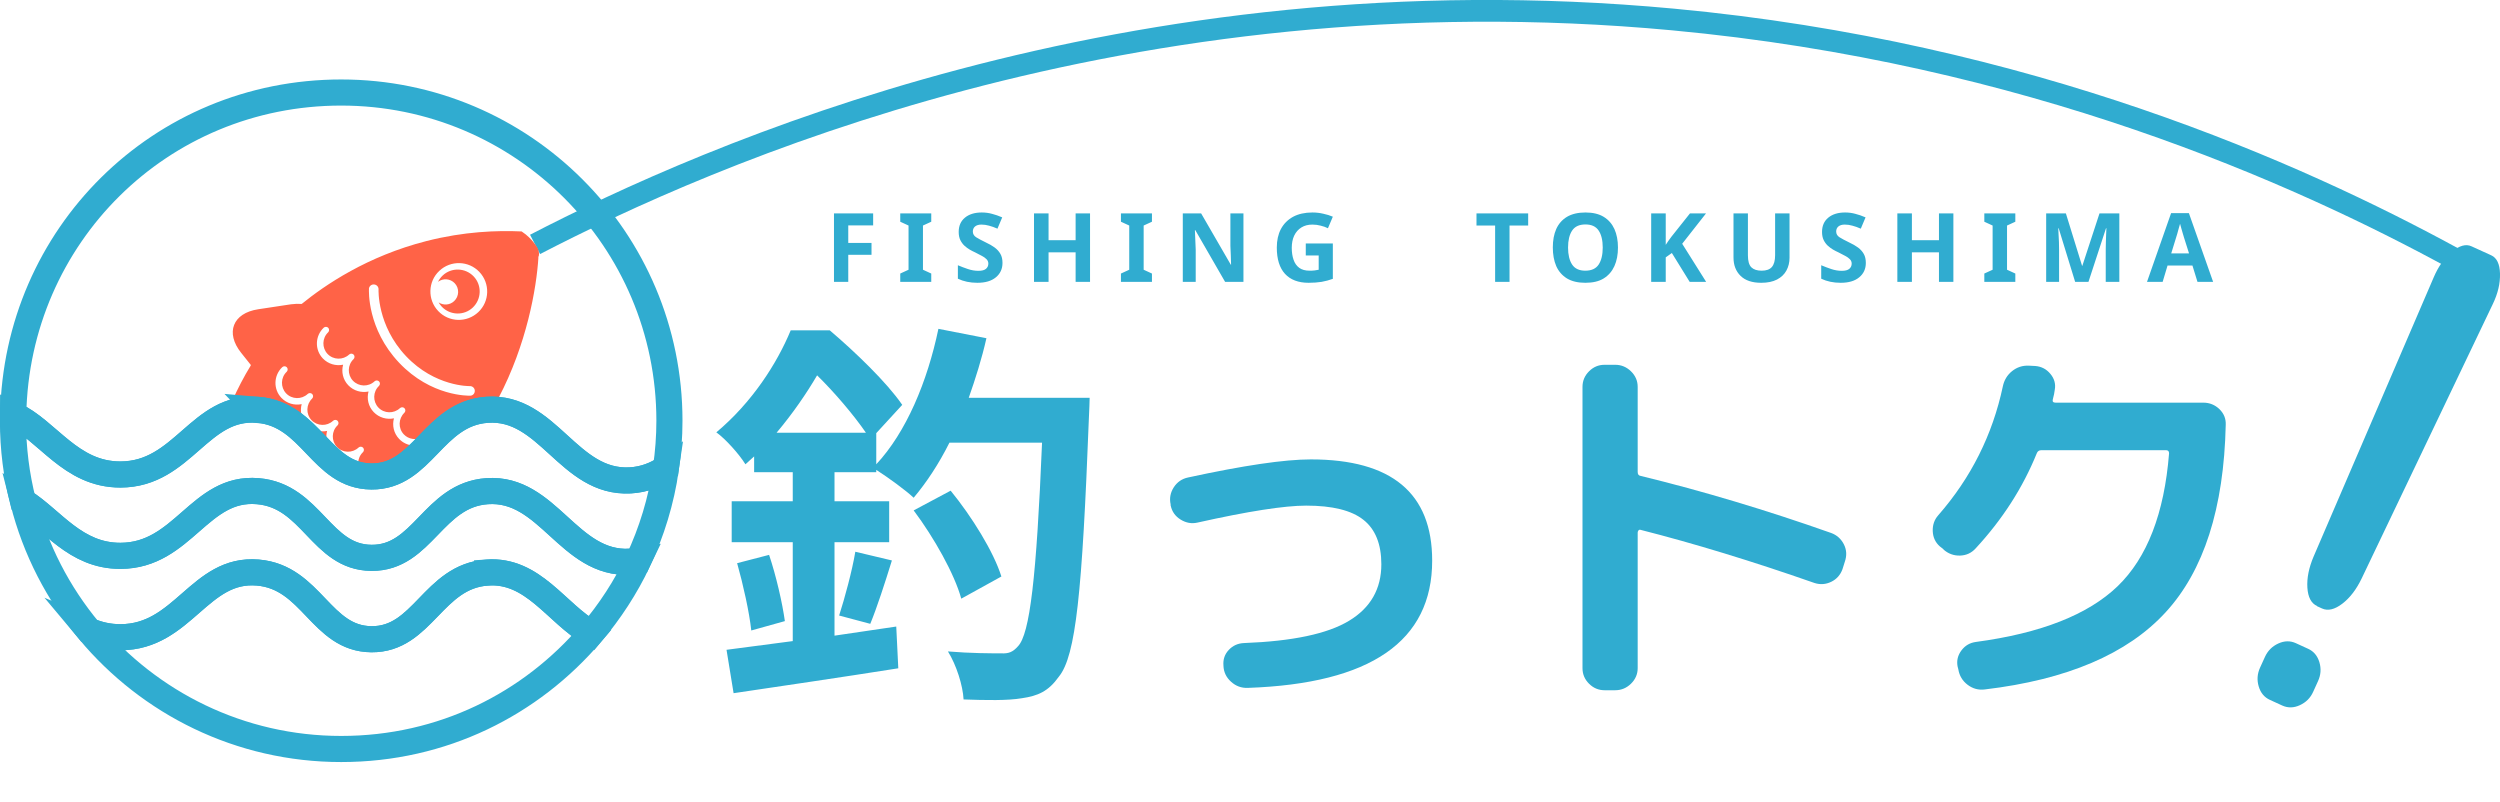
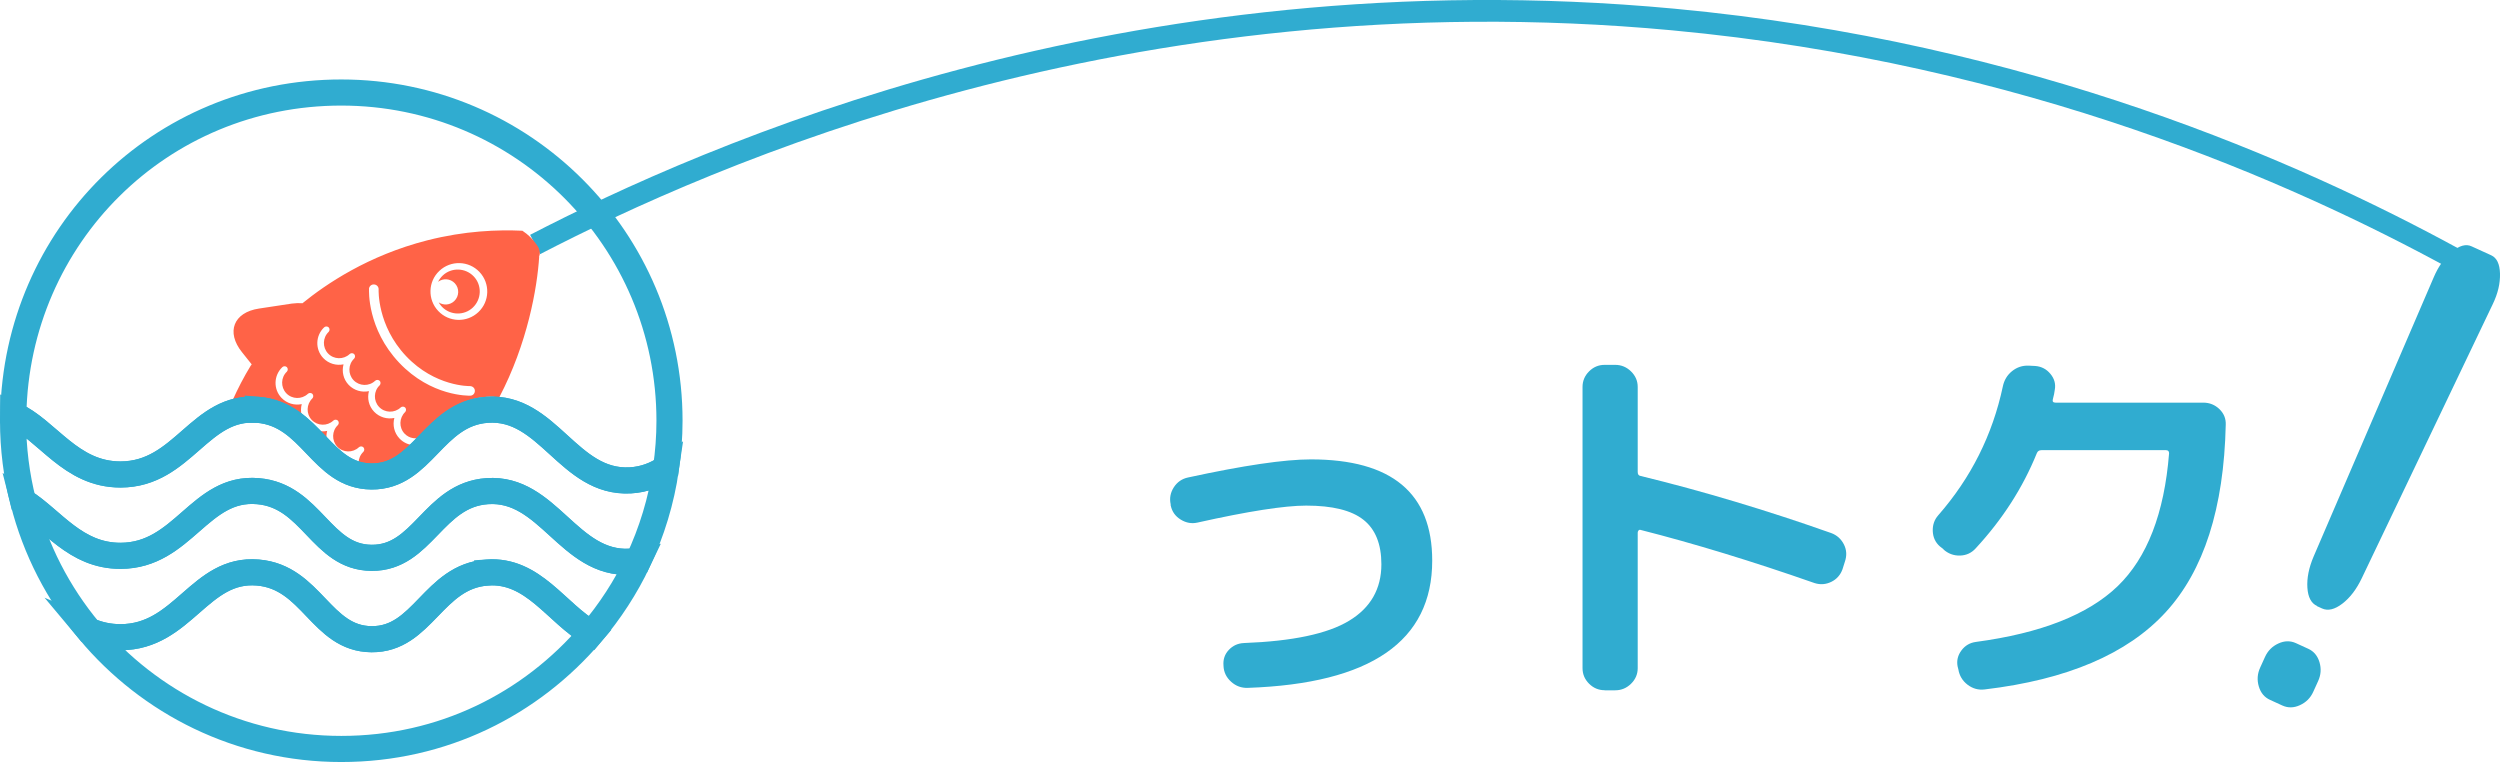
- <svg xmlns="http://www.w3.org/2000/svg" id="_レイヤー_1" data-name="レイヤー 1" viewBox="0 0 287.22 92.12">
+ <svg xmlns="http://www.w3.org/2000/svg" id="_レイヤー_1" data-name=" レイヤー 1" viewBox="0 0 287.23 87.55">
  <defs>
    <style>
      .cls-1 {
-         font-size: 11px;
-         letter-spacing: .2em;
+         stroke-width: 2.5px;
      }

      .cls-1, .cls-2 {
-         font-family: rounded-mplus-1c-bold, 'Rounded M+ 1c';
-         font-weight: 700;
-       }
- 
-       .cls-1, .cls-2, .cls-3 {
-         fill: #30acd0;
-       }
- 
-       .cls-2 {
-         font-size: 45.25px;
-       }
- 
-       .cls-4 {
-         stroke-width: 2.5px;
-       }
- 
-       .cls-4, .cls-5 {
        fill: none;
        stroke: #30acd0;
        stroke-miterlimit: 10;
      }

-       .cls-6 {
+       .cls-3 {
+         fill: #30acd0;
+       }
+ 
+       .cls-4 {
        fill: tomato;
      }

-       .cls-5 {
+       .cls-2 {
        stroke-width: 3px;
      }
    </style>
  </defs>
  <g>
-     <path class="cls-4" d="m282.02,29.74c-18.08-9.88-49.03-23.7-89.8-27.5-62.96-5.87-111.18,15.72-130.75,25.84" />
-     <path class="cls-6" d="m54.32,35.33c-1.01.96-2.61.91-3.57-.1-.14-.15-.26-.32-.36-.49.55.37,1.3.32,1.79-.15.58-.55.61-1.47.06-2.05-.51-.54-1.34-.6-1.92-.16.13-.26.3-.5.53-.72,1.01-.96,2.61-.91,3.57.1.96,1.01.91,2.61-.1,3.57Z" />
-     <path class="cls-6" d="m28.81,41.99c-.81,1.32-1.5,2.67-2.11,4.02.82-.24,1.71-.37,2.72-.29,4.13.35,5.97,3.59,8.45,5.74-.36-.59-.47-1.3-.29-1.95-.82.17-1.71-.07-2.33-.72-.62-.65-.81-1.55-.59-2.36-.82.17-1.71-.07-2.33-.72-.95-1-.9-2.58.1-3.53.15-.14.38-.13.52.01.14.15.13.38-.01.52-.7.66-.73,1.78-.07,2.48.66.7,1.78.73,2.48.07.15-.14.38-.13.52.01.14.15.13.38-.01.52-.7.67-.73,1.78-.07,2.48.67.7,1.78.73,2.48.07.15-.14.38-.13.52.01.14.15.13.38-.01.52-.7.66-.73,1.78-.07,2.48.66.7,1.78.73,2.48.07.15-.14.38-.13.52.01.14.15.13.38-.01.52-.36.34-.54.79-.55,1.24.42.09.86.16,1.34.16,2.14.02,3.65-.93,5.01-2.16-.61-.04-1.2-.29-1.65-.77-.62-.65-.81-1.55-.59-2.36-.82.17-1.71-.07-2.33-.72-.62-.65-.81-1.55-.59-2.36-.82.17-1.71-.07-2.33-.72-.62-.65-.81-1.55-.59-2.36-.82.17-1.71-.07-2.33-.72-.95-1-.9-2.58.1-3.53.15-.14.38-.13.52.01.14.15.13.38-.01.52-.7.66-.73,1.78-.07,2.48.66.7,1.78.73,2.48.07.15-.14.38-.13.52.01.14.15.13.38-.01.52-.7.66-.73,1.78-.07,2.48.67.7,1.78.73,2.48.07.15-.14.38-.13.52.01s.13.38-.01.52c-.7.66-.73,1.78-.07,2.48.66.7,1.78.73,2.48.07.15-.14.38-.13.52.01.14.15.13.38-.01.52-.7.67-.73,1.78-.07,2.48.55.58,1.4.69,2.08.35,1.99-2.02,3.88-4.33,7.31-4.57.52-.04,1.01,0,1.49.05,3.23-6.15,4.37-12.57,4.59-16.19-.02.02-.04.04-.04.04,0,0,.03-.06.04-.08.09-.15.11-.51-.05-.9-.02-.05-.08-.19-.31-.5-.14-.19-.37-.5-.75-.86-.2-.19-.47-.42-.82-.65-2.8-.13-6.6,0-10.92,1.1-6.82,1.74-11.65,5.04-14.35,7.23-.37-.03-.78-.02-1.23.04l-3.76.57c-2.93.44-3.81,2.7-1.96,5.01l1.1,1.38Zm21.66-10.87c1.31-1.24,3.38-1.18,4.61.13,1.24,1.31,1.18,3.38-.13,4.61-1.31,1.24-3.38,1.18-4.61-.13-1.24-1.31-1.18-3.38.13-4.61Zm-8.09,2.08c.02-.31.28-.54.59-.52.31.02.54.28.52.58,0,.04-.18,4.13,3.16,7.66,3.33,3.52,7.29,3.44,7.33,3.44.31-.01.56.23.57.53,0,.17-.06.32-.17.42-.09.09-.22.15-.36.15-.18,0-4.48.11-8.17-3.79-3.68-3.89-3.47-8.3-3.46-8.49Z" />
-     <text class="cls-1" transform="translate(94.83 32.38)">
-       <tspan x="0" y="0">FISHING　TOKUSHIMA</tspan>
-     </text>
-     <text class="cls-2" transform="translate(81.75 76.42)">
-       <tspan x="0" y="0">釣</tspan>
-     </text>
-     <path class="cls-5" d="m29.61,47.08c6.21.52,7.24,7.61,13.06,7.66,5.91.05,7.06-7.22,13.29-7.66,7.03-.49,9.34,8.49,16.44,8.11,1.62-.09,2.94-.63,4.11-1.4.26-1.78.4-3.6.4-5.45,0-20.83-16.88-37.71-37.71-37.71S1.89,27.14,1.52,47.65c3.98,1.8,6.56,6.88,12.33,6.87,7.22-.02,9.07-8,15.77-7.43Z" />
-     <path class="cls-5" d="m72.41,64.54c-7.1.38-9.42-8.6-16.44-8.11-6.23.44-7.38,7.71-13.29,7.66-5.83-.05-6.85-7.13-13.06-7.66-6.7-.56-8.55,7.41-15.77,7.43-5.2.01-7.81-4.12-11.19-6.25,1.4,5.55,4.04,10.61,7.59,14.87,1.06.45,2.24.73,3.6.73,7.22-.02,9.07-8,15.77-7.43,6.21.52,7.24,7.61,13.06,7.66,5.91.05,7.06-7.22,13.29-7.66,5.31-.37,7.93,4.67,11.96,6.99,2.14-2.52,3.96-5.31,5.39-8.33-.29.05-.59.09-.91.11Z" />
-     <path class="cls-5" d="m29.61,56.43c6.21.52,7.24,7.61,13.06,7.66,5.91.05,7.06-7.22,13.29-7.66,7.03-.49,9.34,8.49,16.44,8.11.31-.02.61-.06.91-.11,1.56-3.31,2.66-6.89,3.2-10.64-1.17.77-2.5,1.31-4.11,1.4-7.1.38-9.42-8.6-16.44-8.11-6.23.44-7.38,7.71-13.29,7.66-5.83-.05-6.85-7.13-13.06-7.66-6.7-.56-8.55,7.41-15.77,7.43-5.77.01-8.35-5.07-12.33-6.87,0,.23-.02.46-.02.7,0,3.2.4,6.3,1.15,9.27,3.38,2.13,5.99,6.26,11.19,6.25,7.22-.02,9.07-8,15.77-7.43Z" />
-     <path class="cls-5" d="m55.96,65.78c-6.23.44-7.38,7.71-13.29,7.66-5.83-.05-6.85-7.13-13.06-7.66-6.7-.56-8.55,7.41-15.77,7.43-1.36,0-2.54-.28-3.6-.73,6.92,8.29,17.32,13.57,28.96,13.57s21.8-5.16,28.72-13.29c-4.03-2.32-6.65-7.36-11.96-6.99Z" />
-     <path class="cls-3" d="m134.49,58.08v-.14c-.15-.69-.03-1.34.36-1.95.39-.6.93-.98,1.63-1.13,6.4-1.39,11.1-2.08,14.12-2.08,9.29,0,13.94,3.88,13.94,11.63,0,9.26-7.06,14.13-21.18,14.62-.72.03-1.37-.2-1.92-.7-.56-.5-.85-1.11-.88-1.83v-.04c-.06-.69.14-1.29.61-1.79.47-.5,1.05-.76,1.74-.79,5.58-.21,9.61-1.06,12.08-2.56,2.47-1.49,3.71-3.66,3.71-6.49,0-2.32-.69-4.03-2.06-5.11-1.37-1.09-3.57-1.63-6.58-1.63-2.5,0-6.67.65-12.49,1.95-.66.15-1.3.04-1.92-.34-.62-.38-1-.91-1.15-1.61Z" />
-     <path class="cls-3" d="m184.35,79.3c-.69,0-1.29-.25-1.79-.75-.5-.5-.75-1.09-.75-1.79v-32.31c0-.69.25-1.29.75-1.79.5-.5,1.09-.75,1.79-.75h1.22c.69,0,1.3.25,1.81.75.51.5.77,1.09.77,1.79v9.77c0,.27.11.42.32.45,7.18,1.75,14.48,3.94,21.9,6.56.66.24,1.15.68,1.47,1.31.32.63.35,1.3.11,1.99l-.27.86c-.24.66-.67,1.15-1.29,1.45-.62.3-1.26.35-1.92.14-7.15-2.5-13.82-4.54-20-6.11-.09-.03-.17,0-.23.07-.06.08-.09.16-.09.25v15.57c0,.69-.26,1.29-.77,1.79-.51.5-1.12.75-1.81.75h-1.22Z" />
-     <path class="cls-3" d="m223.27,63.09l-.41-.32c-.51-.45-.78-1.03-.81-1.74-.03-.71.18-1.32.63-1.83,3.77-4.31,6.24-9.25,7.42-14.8.15-.72.5-1.31,1.06-1.76.56-.45,1.2-.66,1.92-.63l.77.04c.69.06,1.27.36,1.72.91.45.54.62,1.15.5,1.81-.03.3-.11.68-.23,1.13-.06.24.05.36.32.36h16.97c.72,0,1.34.25,1.86.75.51.5.75,1.09.72,1.79-.21,9.59-2.52,16.78-6.92,21.56-4.4,4.78-11.33,7.73-20.77,8.85-.72.09-1.38-.09-1.97-.54-.59-.45-.94-1.04-1.06-1.76l-.09-.36c-.12-.66.03-1.27.45-1.83.42-.56.98-.88,1.67-.97,7.45-1,12.87-3.13,16.27-6.4,3.39-3.27,5.36-8.36,5.91-15.27,0-.24-.12-.36-.36-.36h-14.3c-.27,0-.45.12-.54.36-1.6,3.95-3.94,7.59-7.01,10.91-.48.54-1.09.82-1.81.84-.72.02-1.36-.22-1.9-.7Z" />
+     <path class="cls-1" d="M282.03,29.74c-18.08-9.88-49.03-23.7-89.8-27.5C129.26-3.62,81.05,17.96,61.48,28.09" />
+     <path class="cls-4" d="M54.33,35.33c-1.01,.96-2.61,.91-3.57-.1-.14-.15-.26-.32-.36-.49,.55,.37,1.3,.32,1.79-.15,.58-.55,.61-1.47,.06-2.05-.51-.54-1.34-.6-1.92-.16,.13-.26,.3-.5,.53-.72,1.01-.96,2.61-.91,3.57,.1,.96,1.01,.91,2.61-.1,3.57Z" />
+     <path class="cls-4" d="M28.82,41.99c-.81,1.32-1.5,2.67-2.11,4.02,.82-.24,1.71-.37,2.72-.29,4.13,.35,5.97,3.59,8.45,5.74-.36-.59-.47-1.3-.29-1.95-.82,.17-1.71-.07-2.33-.72s-.81-1.55-.59-2.36c-.82,.17-1.71-.07-2.33-.72-.95-1-.9-2.58,.1-3.53,.15-.14,.38-.13,.52,0,.14,.15,.13,.38,0,.52-.7,.66-.73,1.78-.07,2.48s1.78,.73,2.48,.07c.15-.14,.38-.13,.52,0,.14,.15,.13,.38,0,.52-.7,.67-.73,1.78-.07,2.48,.67,.7,1.78,.73,2.48,.07,.15-.14,.38-.13,.52,0,.14,.15,.13,.38,0,.52-.7,.66-.73,1.78-.07,2.48s1.78,.73,2.48,.07c.15-.14,.38-.13,.52,0,.14,.15,.13,.38,0,.52-.36,.34-.54,.79-.55,1.24,.42,.09,.86,.16,1.34,.16,2.14,.02,3.65-.93,5.01-2.16-.61-.04-1.2-.29-1.65-.77-.62-.65-.81-1.55-.59-2.36-.82,.17-1.71-.07-2.33-.72s-.81-1.55-.59-2.36c-.82,.17-1.71-.07-2.33-.72s-.81-1.55-.59-2.36c-.82,.17-1.71-.07-2.33-.72-.95-1-.9-2.58,.1-3.53,.15-.14,.38-.13,.52,0,.14,.15,.13,.38,0,.52-.7,.66-.73,1.78-.07,2.48s1.78,.73,2.48,.07c.15-.14,.38-.13,.52,0,.14,.15,.13,.38,0,.52-.7,.66-.73,1.78-.07,2.48,.67,.7,1.78,.73,2.48,.07,.15-.14,.38-.13,.52,0s.13,.38,0,.52c-.7,.66-.73,1.78-.07,2.48s1.78,.73,2.48,.07c.15-.14,.38-.13,.52,0,.14,.15,.13,.38,0,.52-.7,.67-.73,1.78-.07,2.48,.55,.58,1.4,.69,2.08,.35,1.99-2.02,3.88-4.33,7.31-4.57,.52-.04,1.01,0,1.49,.05,3.23-6.15,4.37-12.57,4.59-16.19l-.04,.04s.03-.06,.04-.08c.09-.15,.11-.51-.05-.9-.02-.05-.08-.19-.31-.5-.14-.19-.37-.5-.75-.86-.2-.19-.47-.42-.82-.65-2.8-.13-6.6,0-10.92,1.1-6.82,1.74-11.65,5.04-14.35,7.23-.37-.03-.78-.02-1.23,.04l-3.76,.57c-2.93,.44-3.81,2.7-1.96,5.01l1.1,1.38v.07Zm21.66-10.87c1.31-1.24,3.38-1.18,4.61,.13,1.24,1.31,1.18,3.38-.13,4.61-1.31,1.24-3.38,1.18-4.61-.13-1.24-1.31-1.18-3.38,.13-4.61Zm-8.09,2.08c.02-.31,.28-.54,.59-.52s.54,.28,.52,.58c0,.04-.18,4.13,3.16,7.66,3.33,3.52,7.29,3.44,7.33,3.44,.31,0,.56,.23,.57,.53,0,.17-.06,.32-.17,.42-.09,.09-.22,.15-.36,.15-.18,0-4.48,.11-8.17-3.79-3.68-3.89-3.47-8.3-3.46-8.49v.02Z" />
+     <path class="cls-2" d="M29.62,47.08c6.21,.52,7.24,7.61,13.06,7.66,5.91,.05,7.06-7.22,13.29-7.66,7.03-.49,9.34,8.49,16.44,8.11,1.62-.09,2.94-.63,4.11-1.4,.26-1.78,.4-3.6,.4-5.45,0-20.83-16.88-37.71-37.71-37.71S1.9,27.14,1.53,47.65c3.98,1.8,6.56,6.88,12.33,6.87,7.22-.02,9.07-8,15.77-7.43h-.01Z" />
+     <path class="cls-2" d="M72.42,64.54c-7.1,.38-9.42-8.6-16.44-8.11-6.23,.44-7.38,7.71-13.29,7.66-5.83-.05-6.85-7.13-13.06-7.66-6.7-.56-8.55,7.41-15.77,7.43-5.2,0-7.81-4.12-11.19-6.25,1.4,5.55,4.04,10.61,7.59,14.87,1.06,.45,2.24,.73,3.6,.73,7.22-.02,9.07-8,15.77-7.43,6.21,.52,7.24,7.61,13.06,7.66,5.91,.05,7.06-7.22,13.29-7.66,5.31-.37,7.93,4.67,11.96,6.99,2.14-2.52,3.96-5.31,5.39-8.33-.29,.05-.59,.09-.91,.11h0Z" />
+     <path class="cls-2" d="M29.62,56.43c6.21,.52,7.24,7.61,13.06,7.66,5.91,.05,7.06-7.22,13.29-7.66,7.03-.49,9.34,8.49,16.44,8.11,.31-.02,.61-.06,.91-.11,1.56-3.31,2.66-6.89,3.2-10.64-1.17,.77-2.5,1.31-4.11,1.4-7.1,.38-9.42-8.6-16.44-8.11-6.23,.44-7.38,7.71-13.29,7.66-5.83-.05-6.85-7.13-13.06-7.66-6.7-.56-8.55,7.41-15.77,7.43-5.77,0-8.35-5.07-12.33-6.87,0,.23-.02,.46-.02,.7,0,3.2,.4,6.3,1.15,9.27,3.38,2.13,5.99,6.26,11.19,6.25,7.22-.02,9.07-8,15.77-7.43h.01Z" />
+     <path class="cls-2" d="M55.97,65.78c-6.23,.44-7.38,7.71-13.29,7.66-5.83-.05-6.85-7.13-13.06-7.66-6.7-.56-8.55,7.41-15.77,7.43-1.36,0-2.54-.28-3.6-.73,6.92,8.29,17.32,13.57,28.96,13.57s21.8-5.16,28.72-13.29c-4.03-2.32-6.65-7.36-11.96-6.99h0Z" />
+     <path class="cls-3" d="M134.5,58.08v-.14c-.15-.69-.03-1.34,.36-1.95,.39-.6,.93-.98,1.63-1.13,6.4-1.39,11.1-2.08,14.12-2.08,9.29,0,13.94,3.88,13.94,11.63,0,9.26-7.06,14.13-21.18,14.62-.72,.03-1.37-.2-1.92-.7-.56-.5-.85-1.11-.88-1.83v-.04c-.06-.69,.14-1.29,.61-1.79s1.05-.76,1.74-.79c5.58-.21,9.61-1.06,12.08-2.56,2.47-1.49,3.71-3.66,3.71-6.49,0-2.32-.69-4.03-2.06-5.11-1.37-1.09-3.57-1.63-6.58-1.63-2.5,0-6.67,.65-12.49,1.95-.66,.15-1.3,.04-1.92-.34s-1-.91-1.15-1.61h-.01Z" />
+     <path class="cls-3" d="M184.36,79.3c-.69,0-1.29-.25-1.79-.75s-.75-1.09-.75-1.79V44.46c0-.69,.25-1.29,.75-1.79s1.09-.75,1.79-.75h1.22c.69,0,1.3,.25,1.81,.75s.77,1.09,.77,1.79v9.77c0,.27,.11,.42,.32,.45,7.18,1.75,14.48,3.94,21.9,6.56,.66,.24,1.15,.68,1.47,1.31s.35,1.3,.11,1.99l-.27,.86c-.24,.66-.67,1.15-1.29,1.45-.62,.3-1.26,.35-1.92,.14-7.15-2.5-13.82-4.54-20-6.11-.09-.03-.17,0-.23,.07-.06,.08-.09,.16-.09,.25v15.57c0,.69-.26,1.29-.77,1.79-.51,.5-1.12,.75-1.81,.75h-1.22Z" />
+     <path class="cls-3" d="M223.28,63.09l-.41-.32c-.51-.45-.78-1.03-.81-1.74-.03-.71,.18-1.32,.63-1.83,3.77-4.31,6.24-9.25,7.42-14.8,.15-.72,.5-1.31,1.06-1.76,.56-.45,1.2-.66,1.92-.63l.77,.04c.69,.06,1.27,.36,1.72,.91,.45,.54,.62,1.15,.5,1.81-.03,.3-.11,.68-.23,1.13-.06,.24,.05,.36,.32,.36h16.97c.72,0,1.34,.25,1.86,.75,.51,.5,.75,1.09,.72,1.79-.21,9.59-2.52,16.78-6.92,21.56s-11.33,7.73-20.77,8.85c-.72,.09-1.38-.09-1.97-.54-.59-.45-.94-1.04-1.06-1.76l-.09-.36c-.12-.66,.03-1.27,.45-1.83,.42-.56,.98-.88,1.67-.97,7.45-1,12.87-3.13,16.27-6.4,3.39-3.27,5.36-8.36,5.91-15.27,0-.24-.12-.36-.36-.36h-14.3c-.27,0-.45,.12-.54,.36-1.6,3.95-3.94,7.59-7.01,10.91-.48,.54-1.09,.82-1.81,.84s-1.36-.22-1.9-.7v-.04Z" />
  </g>
-   <path class="cls-3" d="m266.2,69.62c-.67-.3-1.04-1.01-1.11-2.1-.07-1.1.17-2.3.72-3.59l13.8-32.08c.53-1.24,1.22-2.22,2.09-2.93.86-.71,1.61-.92,2.25-.62l2.26,1.03c.64.29.98.99,1.01,2.11.03,1.11-.24,2.28-.83,3.5l-15.06,31.51c-.61,1.27-1.35,2.24-2.23,2.91-.88.67-1.65.85-2.32.55l-.59-.27Zm-1.02,4.92c.64.29,1.07.81,1.29,1.54.22.74.17,1.46-.16,2.18l-.55,1.21c-.32.72-.84,1.23-1.54,1.55s-1.37.33-2.01.04l-1.42-.65c-.64-.29-1.07-.8-1.29-1.54s-.17-1.46.16-2.18l.55-1.21c.32-.71.84-1.23,1.54-1.55.7-.32,1.37-.33,2.01-.04l1.42.65Z" />
+   <path class="cls-3" d="M266.21,69.62c-.67-.3-1.04-1.01-1.11-2.1-.07-1.1,.17-2.3,.72-3.59l13.8-32.08c.53-1.24,1.22-2.22,2.09-2.93,.86-.71,1.61-.92,2.25-.62l2.26,1.03c.64,.29,.98,.99,1.01,2.11,.03,1.11-.24,2.28-.83,3.5l-15.06,31.51c-.61,1.27-1.35,2.24-2.23,2.91-.88,.67-1.65,.85-2.32,.55l-.59-.27v-.02Zm-1.01,4.92c.64,.29,1.07,.81,1.29,1.54,.22,.74,.17,1.46-.16,2.18l-.55,1.21c-.32,.72-.84,1.23-1.54,1.55s-1.37,.33-2.01,.04l-1.42-.65c-.64-.29-1.07-.8-1.29-1.54s-.17-1.46,.16-2.18l.55-1.21c.32-.71,.84-1.23,1.54-1.55s1.37-.33,2.01-.04l1.42,.65Z" />
</svg>
